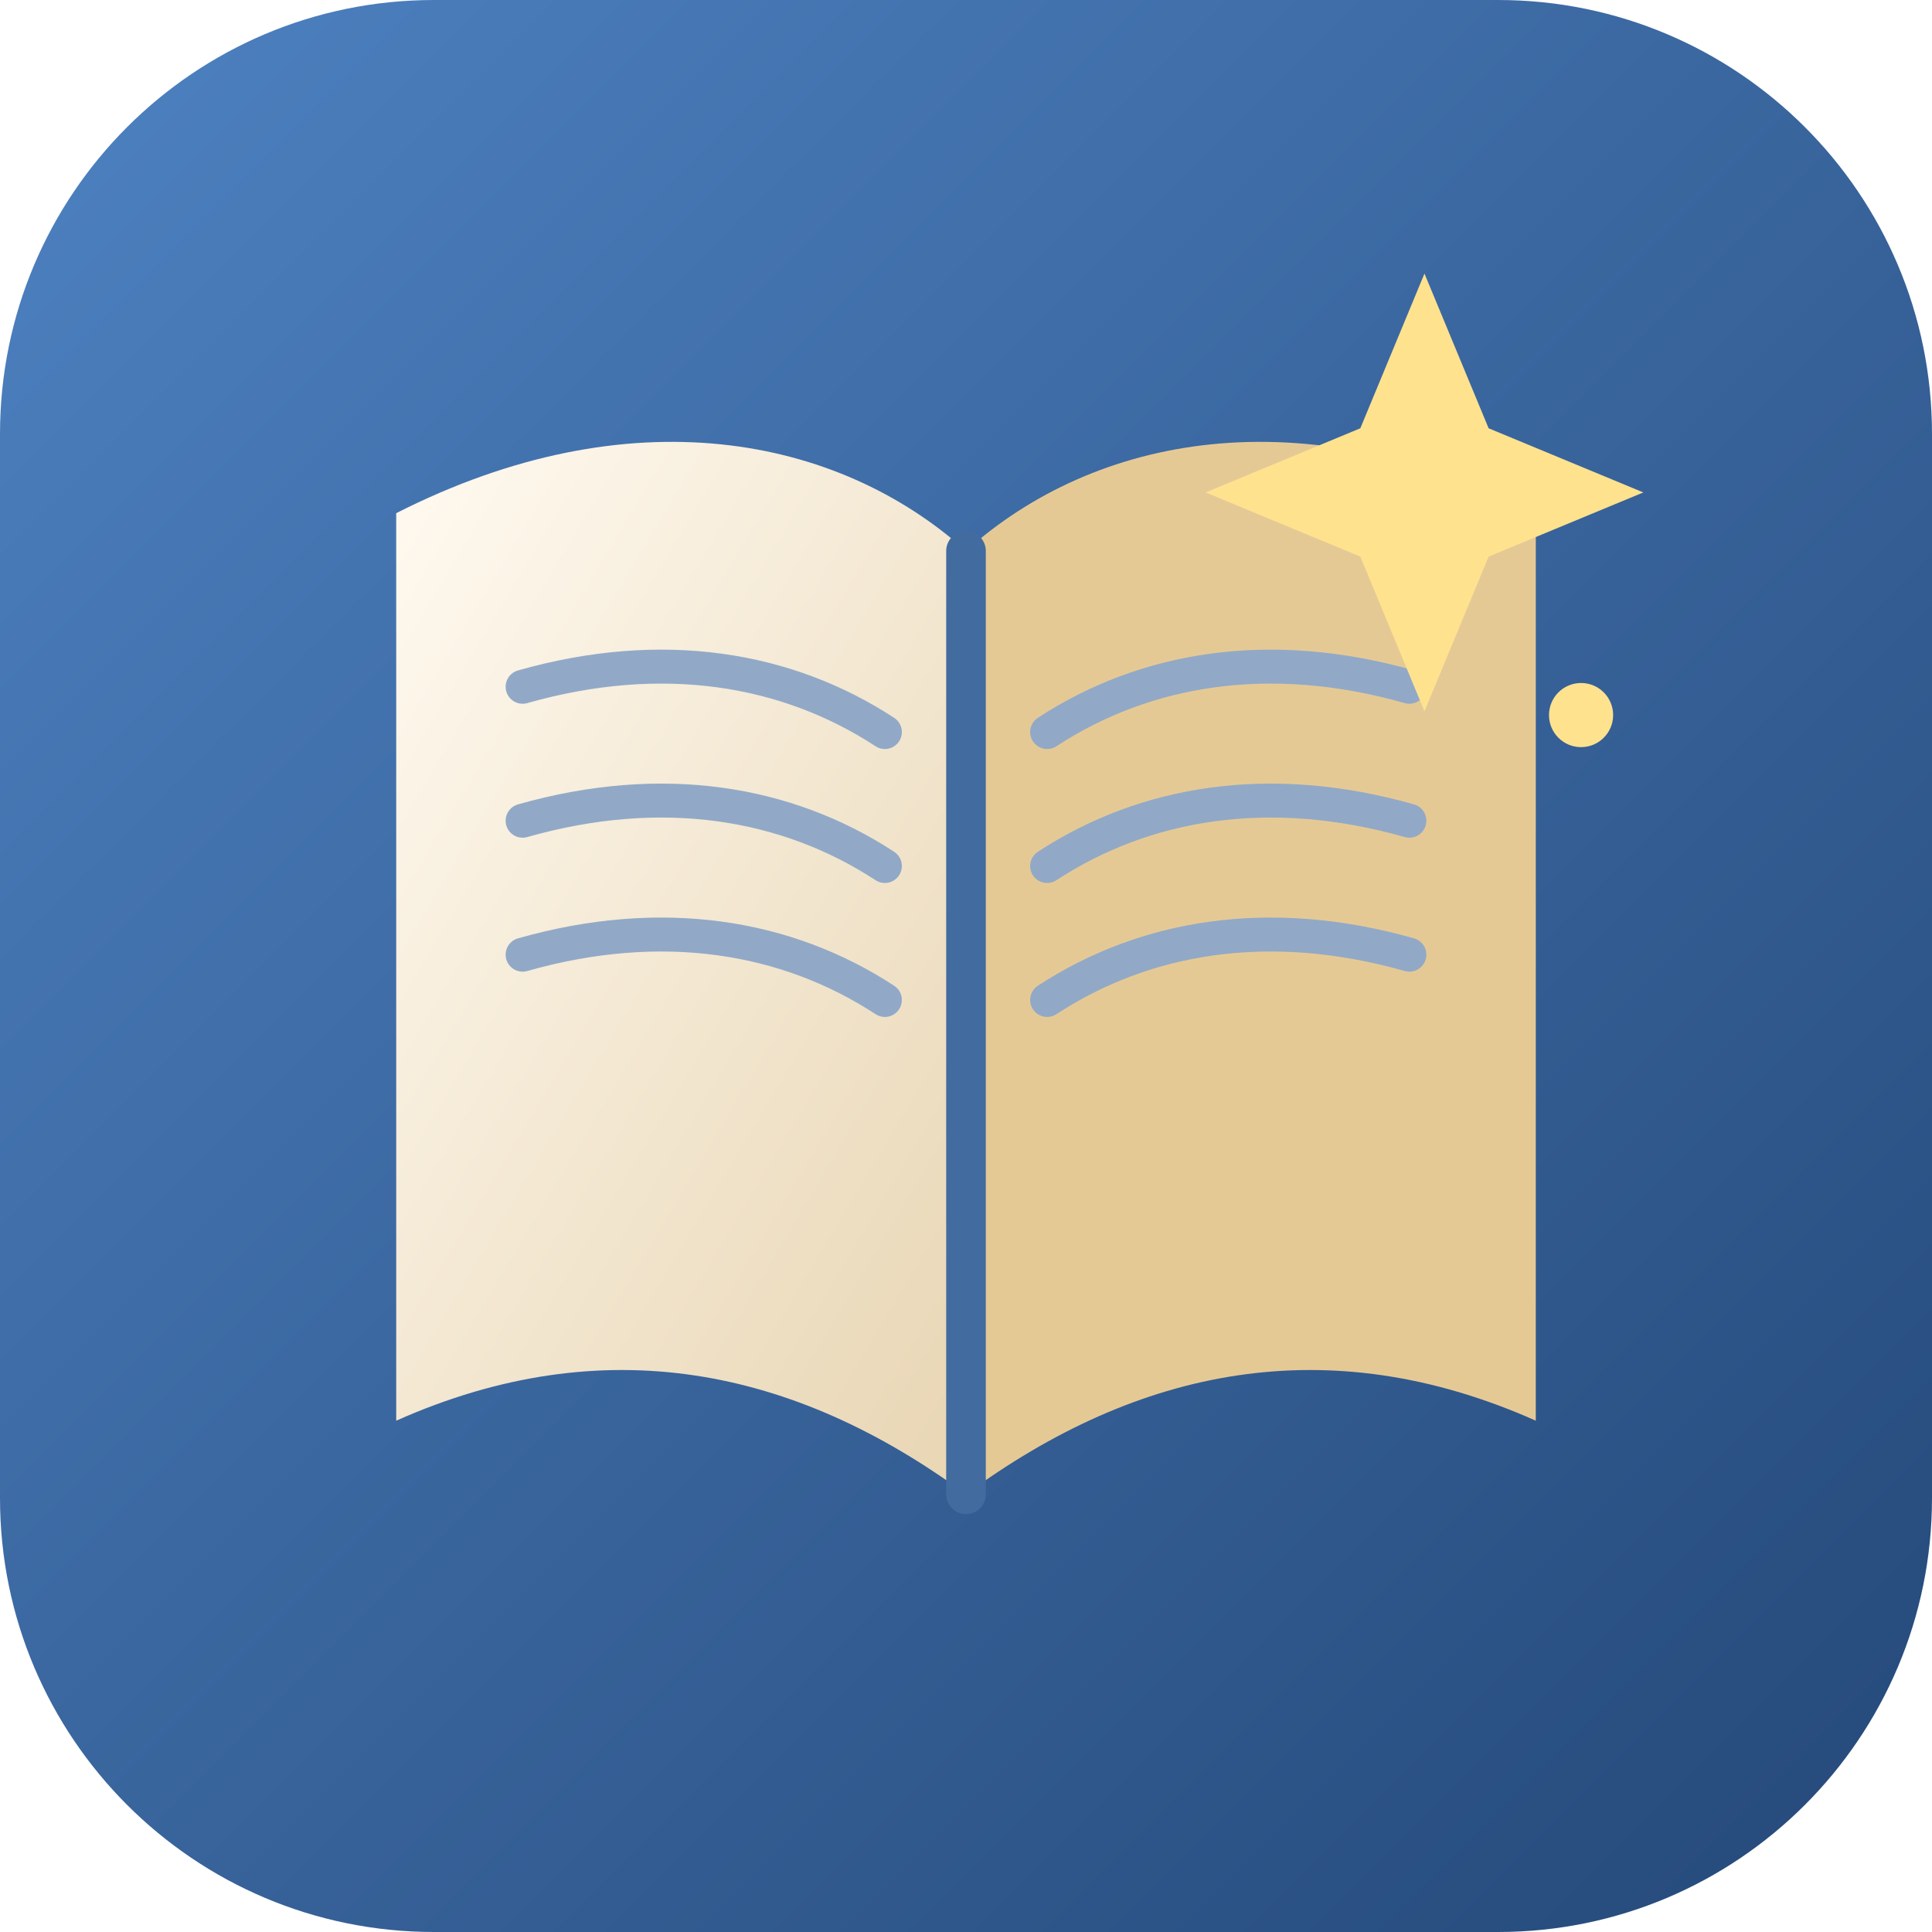
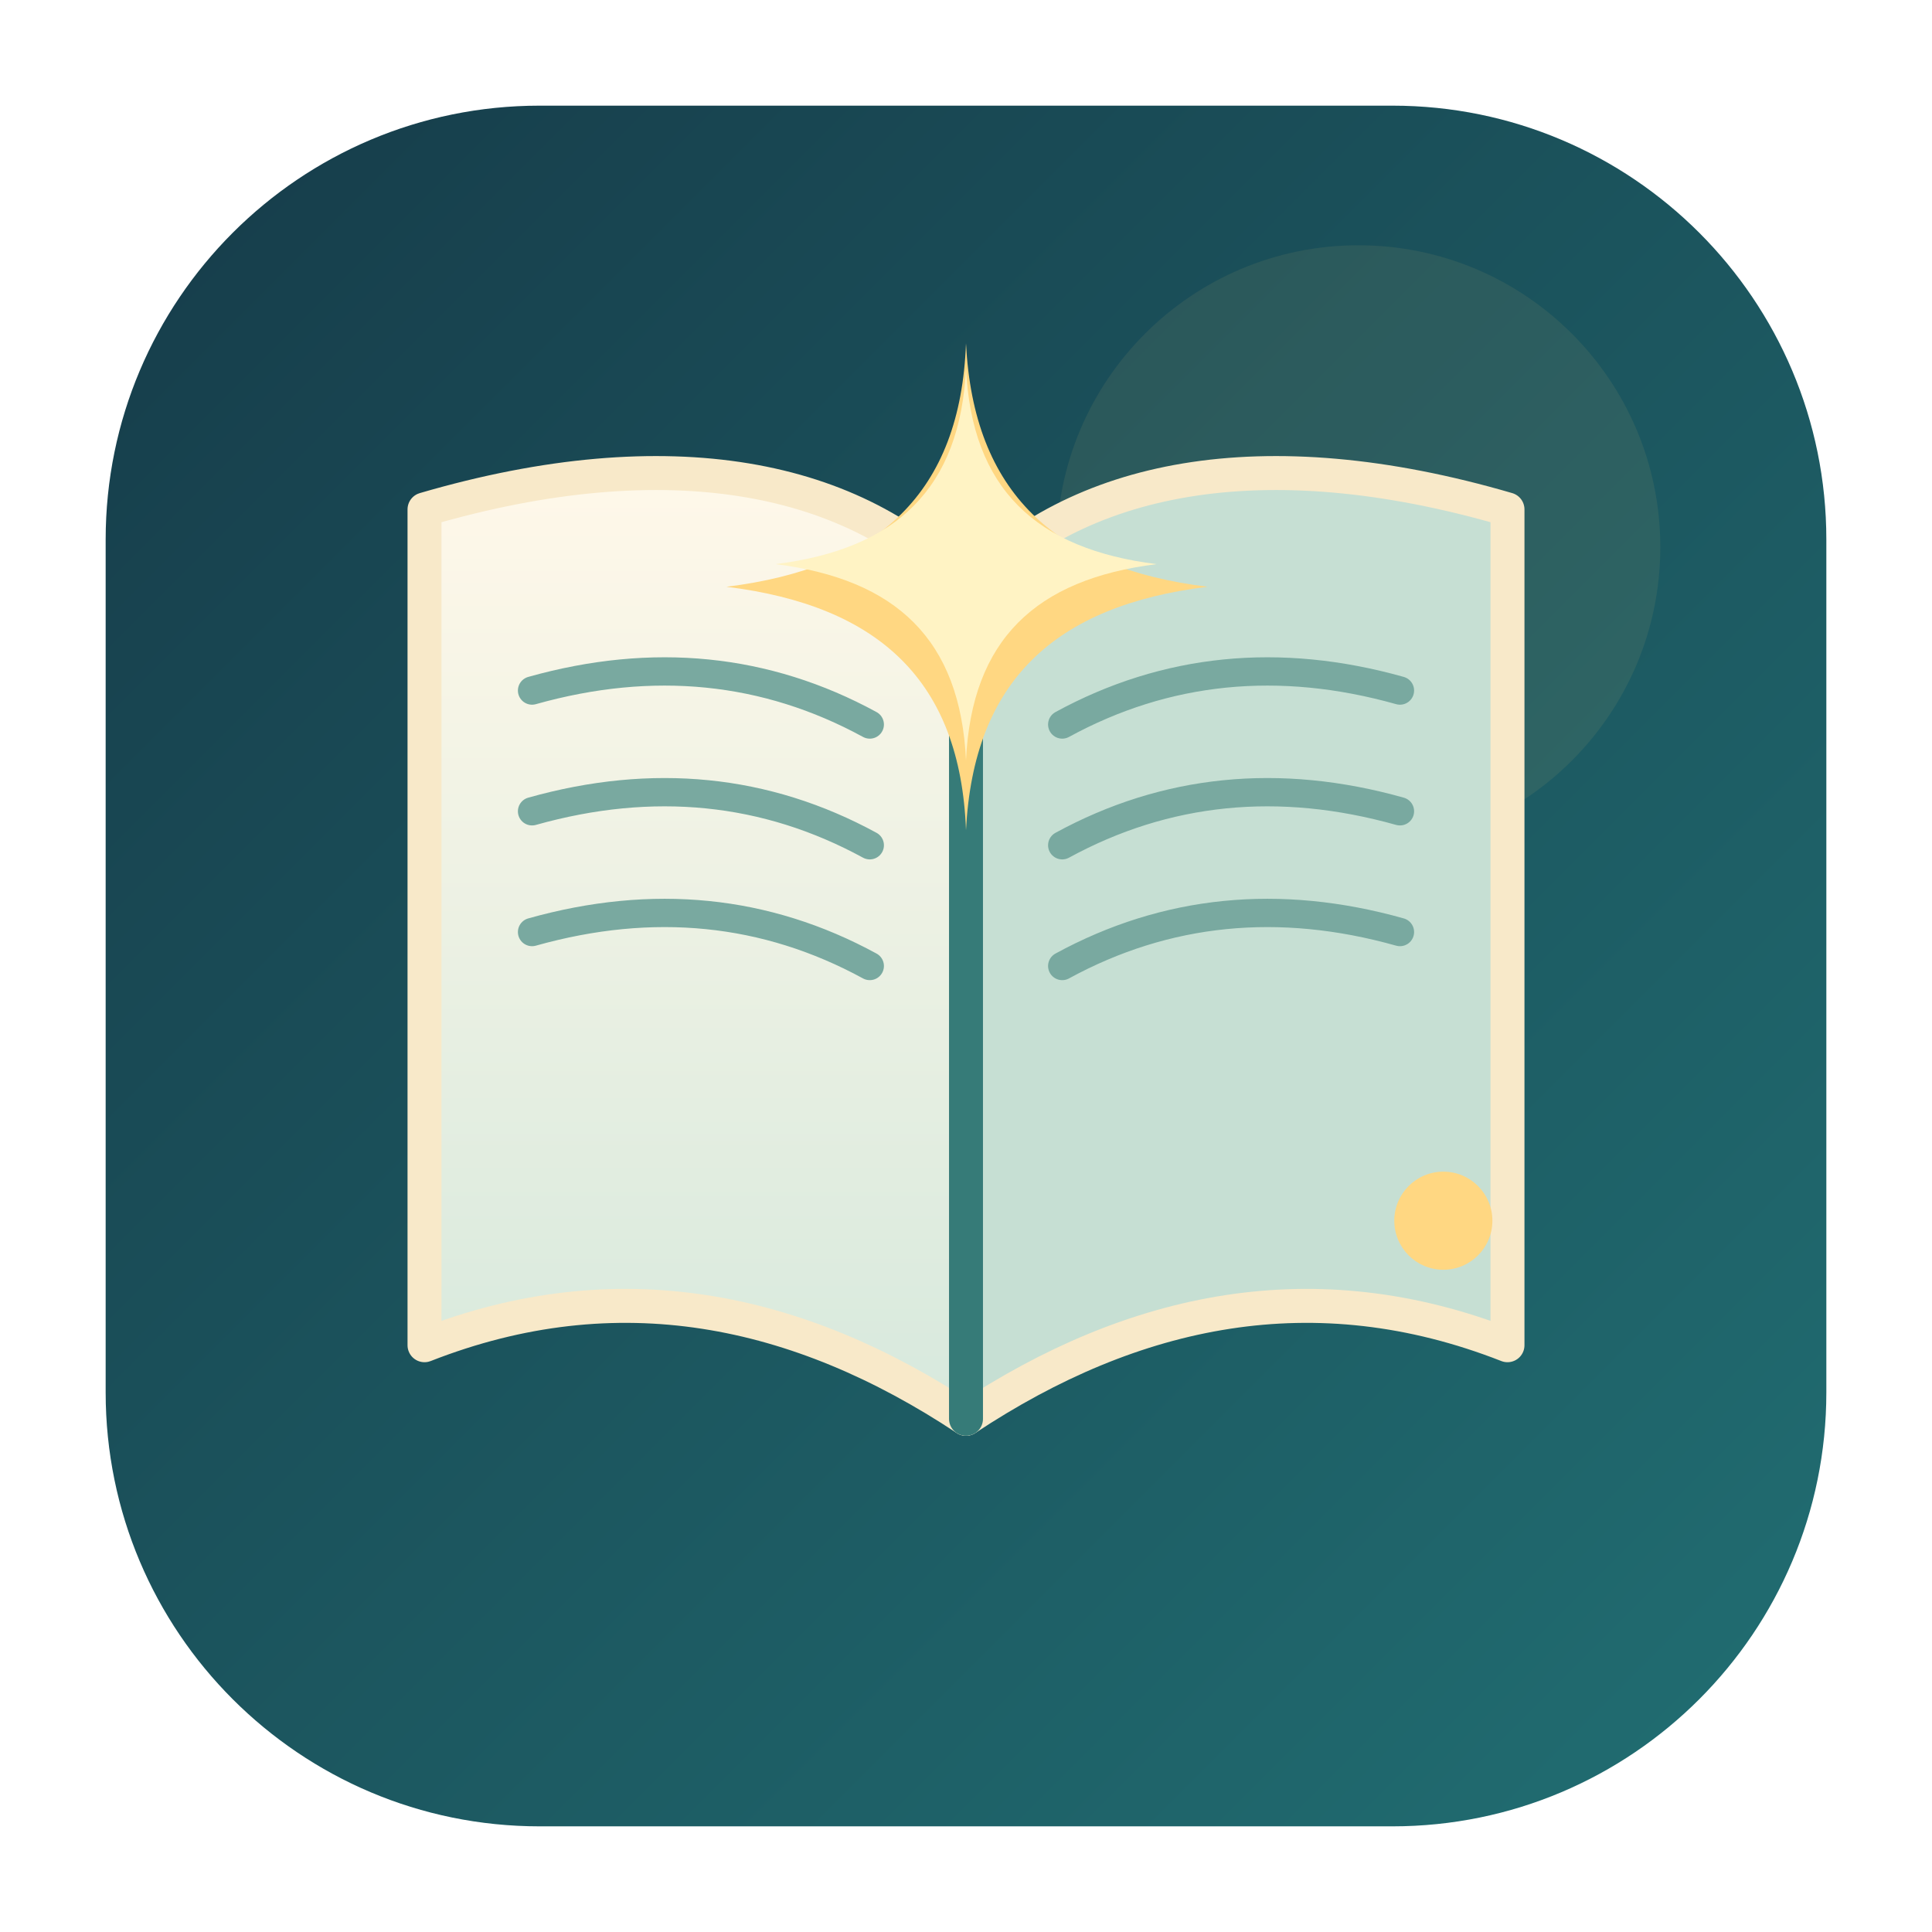
<svg xmlns="http://www.w3.org/2000/svg" width="1024" height="1024" viewBox="0 0 1024 1024">
  <defs>
-     <linearGradient id="cover" x1="0" y1="0" x2="1" y2="1">
-       <stop stop-color="#4e82c2" />
-       <stop offset="1" stop-color="#244878" />
+     <linearGradient id="bg" x1="0" y1="0" x2="1" y2="1">
+       <stop stop-color="#163b49" />
+       <stop offset="1" stop-color="#216f73" />
    </linearGradient>
-     <linearGradient id="pages" x1="0" y1="0" x2="0.9" y2="1">
-       <stop stop-color="#fffaf1" />
-       <stop offset="1" stop-color="#e9d7b6" />
+     <linearGradient id="page" x1="0" y1="0" x2="0" y2="1">
+       <stop stop-color="#fff8e9" />
+       <stop offset="1" stop-color="#d7e9dd" />
    </linearGradient>
  </defs>
-   <rect width="1024" height="1024" rx="230" fill="url(#cover)" />
-   <path d="M210 272c124-63 234-41 302 20v500c-91-67-192-88-302-39z" fill="url(#pages)" />
-   <path d="M814 272c-124-63-234-41-302 20v500c91-67 192-88 302-39z" fill="#e5c995" />
-   <path d="M512 292v500" fill="none" stroke="#426b9f" stroke-width="21" stroke-linecap="round" />
-   <path d="M277 364c74-21 140-10 192 24M277 435c74-21 140-10 192 24M277 506c74-21 140-10 192 24M747 364c-74-21-140-10-192 24M747 435c-74-21-140-10-192 24M747 506c-74-21-140-10-192 24" fill="none" stroke="#91a9c7" stroke-width="18" stroke-linecap="round" />
-   <path d="m755 145 34 82 82 34-82 34-34 82-34-82-82-34 82-34z" fill="#ffe28e" />
-   <circle cx="838" cy="379" r="17" fill="#ffe28e" />
+   <rect x="56" y="56" width="912" height="912" rx="230" fill="url(#bg)" />
+   <circle cx="720" cy="290" r="160" fill="#f4c76e" opacity=".08" />
+   <path d="M225 270c130-38 229-18 287 44v438c-89-59-185-79-287-39z" fill="url(#page)" stroke="#f8e9c9" stroke-width="18" stroke-linejoin="round" />
+   <path d="M799 270c-130-38-229-18-287 44v438c89-59 185-79 287-39z" fill="#c6dfd3" stroke="#f8e9c9" stroke-width="18" stroke-linejoin="round" />
+   <path d="M512 314v438" fill="none" stroke="#367b78" stroke-width="18" stroke-linecap="round" />
+   <path d="M282 366c64-18 124-12 179 18M282 430c64-18 124-12 179 18M282 494c64-18 124-12 179 18M742 366c-64-18-124-12-179 18M742 430c-64-18-124-12-179 18M742 494c-64-18-124-12-179 18" fill="none" stroke="#79a9a0" stroke-width="15" stroke-linecap="round" />
+   <path d="M512 182c-3 79-46 119-127 129 81 10 124 50 127 129 4-79 47-119 128-129-81-10-124-50-128-129z" fill="#ffd782" />
+   <path d="M512 195c-3 64-37 96-101 104 64 8 98 40 101 104 3-64 37-96 101-104-64-8-98-40-101-104z" fill="#fff3c4" />
+   <circle cx="765" cy="647" r="26" fill="#ffd782" />
</svg>
